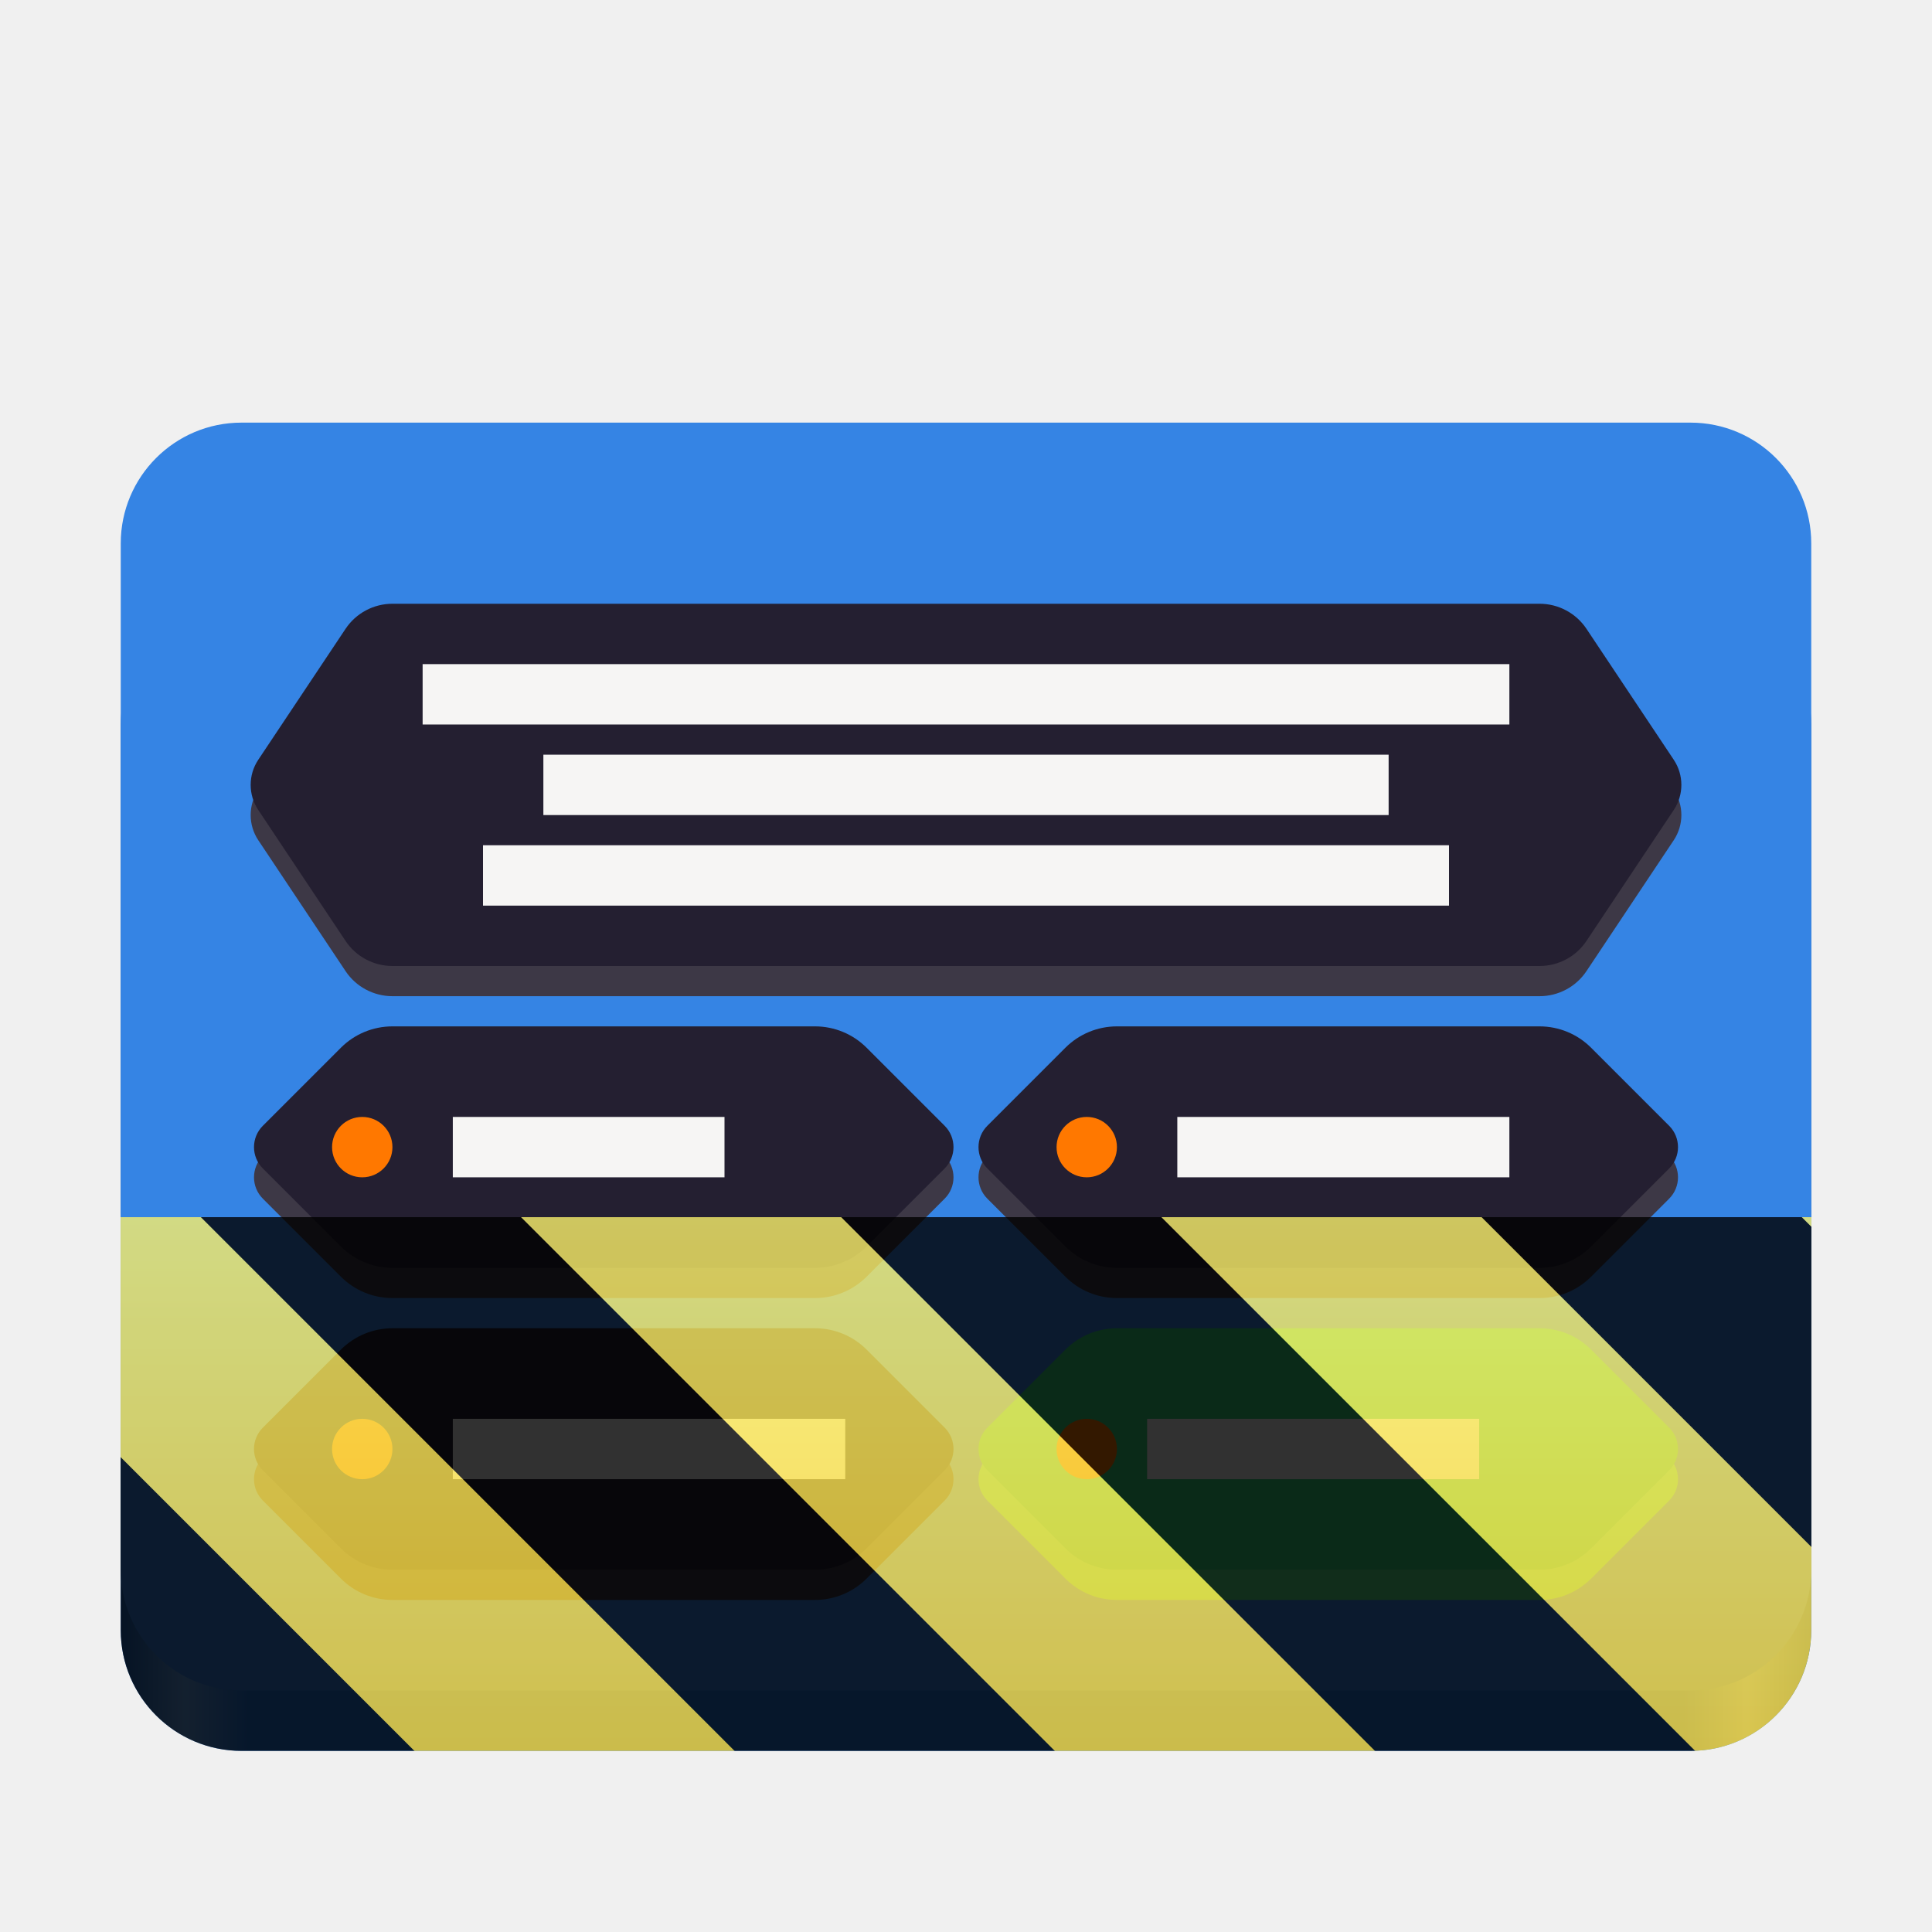
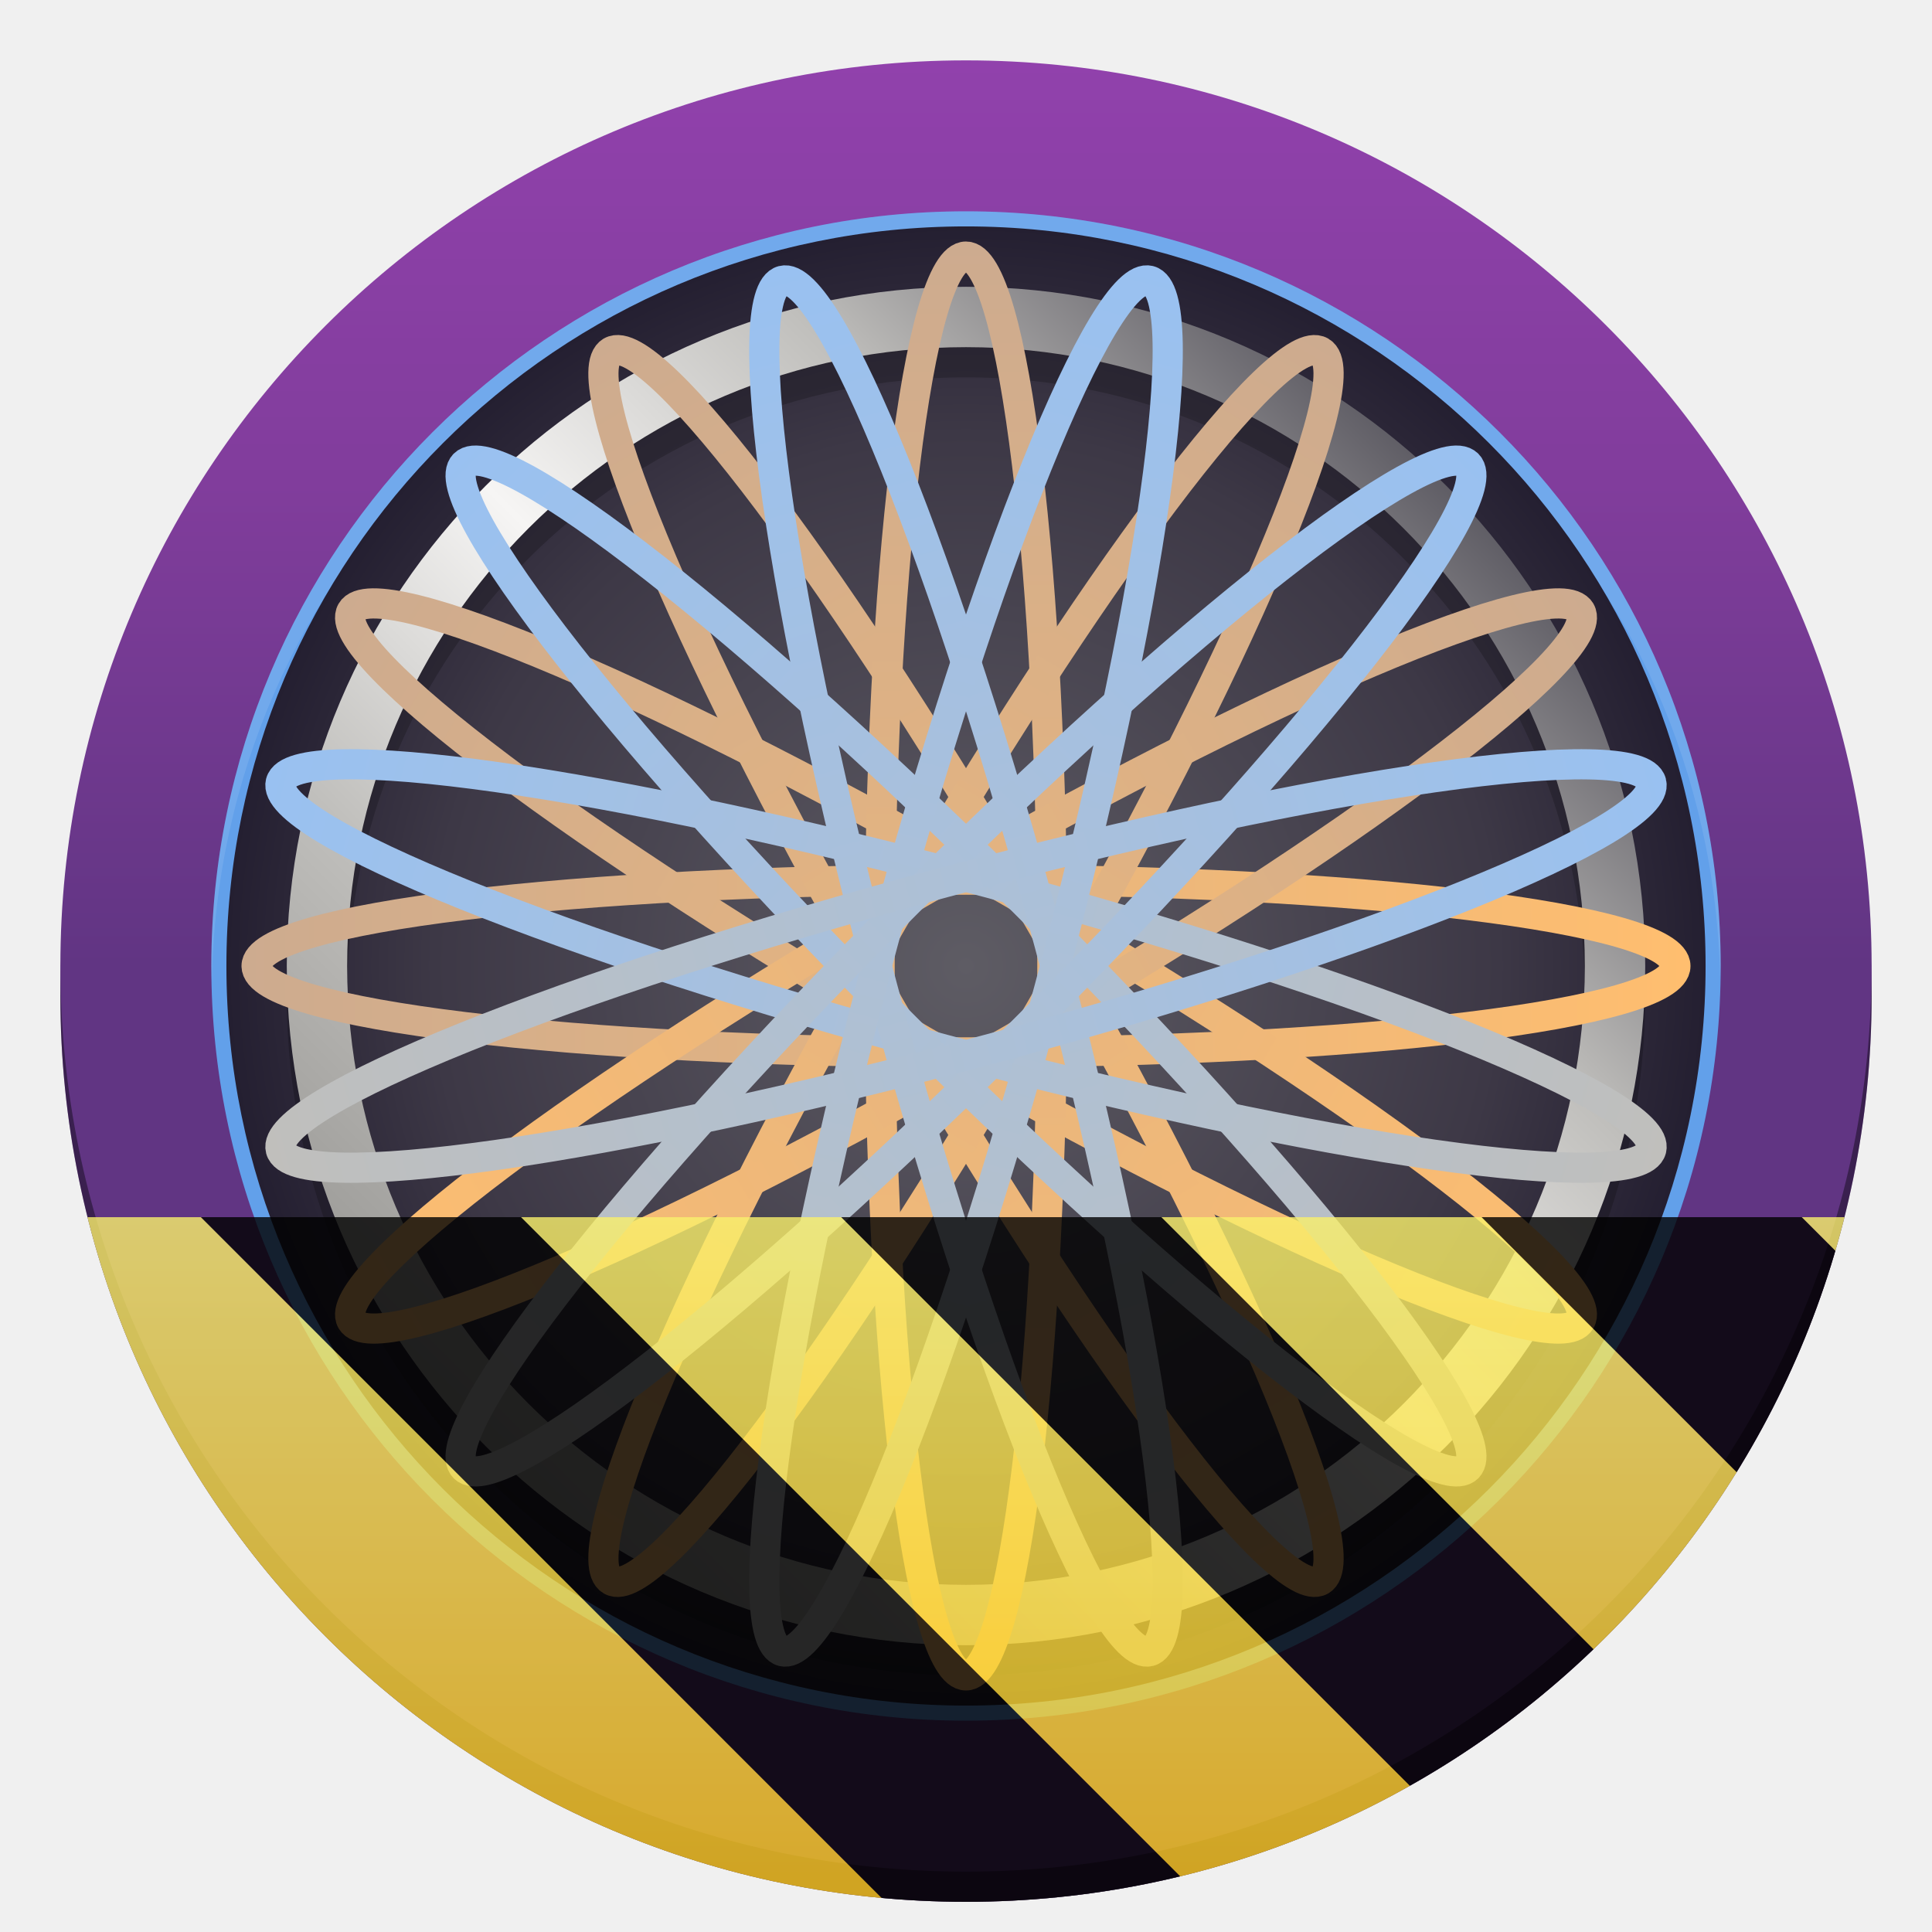
- <svg xmlns="http://www.w3.org/2000/svg" height="128px" viewBox="0 0 128 128" width="128px">
-   <linearGradient id="a" gradientUnits="userSpaceOnUse" x1="8" x2="120" y1="116" y2="116">
-     <stop offset="0" stop-color="#1a5fb4" />
-     <stop offset="0.038" stop-color="#62a0ea" />
-     <stop offset="0.077" stop-color="#1c71d8" />
-     <stop offset="0.923" stop-color="#1c71d8" />
-     <stop offset="0.962" stop-color="#62a0ea" />
-     <stop offset="1" stop-color="#1a5fb4" />
-   </linearGradient>
-   <clipPath id="b">
-     <rect height="128" width="128" />
-   </clipPath>
-   <clipPath id="c">
-     <rect height="128" width="128" />
-   </clipPath>
-   <filter id="d" height="100%" width="100%" x="0%" y="0%">
-     <feColorMatrix in="SourceGraphic" type="matrix" values="0 0 0 0 1 0 0 0 0 1 0 0 0 0 1 0 0 0 1 0" />
-   </filter>
-   <mask id="e">
-     <g clip-path="url(#c)" filter="url(#d)">
-       <g clip-path="url(#b)">
-         <path d="m 16 40 h 96 c 4.418 0 8 3.582 8 8 v 60 c 0 4.418 -3.582 8 -8 8 h -96 c -4.418 0 -8 -3.582 -8 -8 v -60 c 0 -4.418 3.582 -8 8 -8 z m 0 0" fill="url(#a)" />
-         <path d="m 16 28 h 96 c 4.418 0 8 3.582 8 8 v 68 c 0 4.418 -3.582 8 -8 8 h -96 c -4.418 0 -8 -3.582 -8 -8 v -68 c 0 -4.418 3.582 -8 8 -8 z m 0 0" fill="#3584e4" />
-         <path d="m 110.891 55.664 l -5.781 8.672 c -0.691 1.039 -1.859 1.664 -3.109 1.664 h -76 c -1.25 0 -2.418 -0.625 -3.109 -1.664 l -5.781 -8.672 c -0.672 -1.008 -0.672 -2.32 0 -3.328 l 5.781 -8.672 c 0.691 -1.039 1.859 -1.664 3.109 -1.664 h 76 c 1.25 0 2.418 0.625 3.109 1.664 l 5.781 8.672 c 0.672 1.008 0.672 2.32 0 3.328 z m 0 0" fill="#3d3846" />
-         <path d="m 110.586 99.414 l -5.172 5.172 c -0.906 0.906 -2.133 1.414 -3.414 1.414 h -28 c -1.281 0 -2.508 -0.508 -3.414 -1.414 l -5.172 -5.172 c -0.781 -0.781 -0.781 -2.047 0 -2.828 l 5.172 -5.172 c 0.906 -0.906 2.133 -1.414 3.414 -1.414 h 28 c 1.281 0 2.508 0.508 3.414 1.414 l 5.172 5.172 c 0.781 0.781 0.781 2.047 0 2.828 z m 0 0" fill="#57e389" />
-         <path d="m 62.586 99.414 l -5.172 5.172 c -0.906 0.906 -2.133 1.414 -3.414 1.414 h -28 c -1.281 0 -2.508 -0.508 -3.414 -1.414 l -5.172 -5.172 c -0.781 -0.781 -0.781 -2.047 0 -2.828 l 5.172 -5.172 c 0.906 -0.906 2.133 -1.414 3.414 -1.414 h 28 c 1.281 0 2.508 0.508 3.414 1.414 l 5.172 5.172 c 0.781 0.781 0.781 2.047 0 2.828 z m 0 0" fill="#3d3846" />
-         <path d="m 110.586 79.414 l -5.172 5.172 c -0.906 0.906 -2.133 1.414 -3.414 1.414 h -28 c -1.281 0 -2.508 -0.508 -3.414 -1.414 l -5.172 -5.172 c -0.781 -0.781 -0.781 -2.047 0 -2.828 l 5.172 -5.172 c 0.906 -0.906 2.133 -1.414 3.414 -1.414 h 28 c 1.281 0 2.508 0.508 3.414 1.414 l 5.172 5.172 c 0.781 0.781 0.781 2.047 0 2.828 z m 0 0" fill="#3d3846" />
-         <path d="m 62.586 79.414 l -5.172 5.172 c -0.906 0.906 -2.133 1.414 -3.414 1.414 h -28 c -1.281 0 -2.508 -0.508 -3.414 -1.414 l -5.172 -5.172 c -0.781 -0.781 -0.781 -2.047 0 -2.828 l 5.172 -5.172 c 0.906 -0.906 2.133 -1.414 3.414 -1.414 h 28 c 1.281 0 2.508 0.508 3.414 1.414 l 5.172 5.172 c 0.781 0.781 0.781 2.047 0 2.828 z m 0 0" fill="#3d3846" />
-         <path d="m 62.586 97.414 l -5.172 5.172 c -0.906 0.906 -2.133 1.414 -3.414 1.414 h -28 c -1.281 0 -2.508 -0.508 -3.414 -1.414 l -5.172 -5.172 c -0.781 -0.781 -0.781 -2.047 0 -2.828 l 5.172 -5.172 c 0.906 -0.906 2.133 -1.414 3.414 -1.414 h 28 c 1.281 0 2.508 0.508 3.414 1.414 l 5.172 5.172 c 0.781 0.781 0.781 2.047 0 2.828 z m 0 0" fill="#241f31" />
-         <path d="m 110.586 97.414 l -5.172 5.172 c -0.906 0.906 -2.133 1.414 -3.414 1.414 h -28 c -1.281 0 -2.508 -0.508 -3.414 -1.414 l -5.172 -5.172 c -0.781 -0.781 -0.781 -2.047 0 -2.828 l 5.172 -5.172 c 0.906 -0.906 2.133 -1.414 3.414 -1.414 h 28 c 1.281 0 2.508 0.508 3.414 1.414 l 5.172 5.172 c 0.781 0.781 0.781 2.047 0 2.828 z m 0 0" fill="#33d17a" />
-         <path d="m 62.586 77.414 l -5.172 5.172 c -0.906 0.906 -2.133 1.414 -3.414 1.414 h -28 c -1.281 0 -2.508 -0.508 -3.414 -1.414 l -5.172 -5.172 c -0.781 -0.781 -0.781 -2.047 0 -2.828 l 5.172 -5.172 c 0.906 -0.906 2.133 -1.414 3.414 -1.414 h 28 c 1.281 0 2.508 0.508 3.414 1.414 l 5.172 5.172 c 0.781 0.781 0.781 2.047 0 2.828 z m 0 0" fill="#241f31" />
-         <path d="m 110.586 77.414 l -5.172 5.172 c -0.906 0.906 -2.133 1.414 -3.414 1.414 h -28 c -1.281 0 -2.508 -0.508 -3.414 -1.414 l -5.172 -5.172 c -0.781 -0.781 -0.781 -2.047 0 -2.828 l 5.172 -5.172 c 0.906 -0.906 2.133 -1.414 3.414 -1.414 h 28 c 1.281 0 2.508 0.508 3.414 1.414 l 5.172 5.172 c 0.781 0.781 0.781 2.047 0 2.828 z m 0 0" fill="#241f31" />
-         <path d="m 110.891 53.664 l -5.781 8.672 c -0.691 1.039 -1.859 1.664 -3.109 1.664 h -76 c -1.25 0 -2.418 -0.625 -3.109 -1.664 l -5.781 -8.672 c -0.672 -1.008 -0.672 -2.32 0 -3.328 l 5.781 -8.672 c 0.691 -1.039 1.859 -1.664 3.109 -1.664 h 76 c 1.25 0 2.418 0.625 3.109 1.664 l 5.781 8.672 c 0.672 1.008 0.672 2.32 0 3.328 z m 0 0" fill="#241f31" />
-         <path d="m 28 44 h 72 v 4 h -72 z m 0 0" fill="#f6f5f4" />
-         <path d="m 36 50 h 56 v 4 h -56 z m 0 0" fill="#f6f5f4" />
-         <path d="m 32 56 h 64 v 4 h -64 z m 0 0" fill="#f6f5f4" />
-         <path d="m 30 74 h 18 v 4 h -18 z m 0 0" fill="#f6f5f4" />
-         <path d="m 78 74 h 22 v 4 h -22 z m 0 0" fill="#f6f5f4" />
-         <path d="m 30 94 h 26 v 4 h -26 z m 0 0" fill="#f6f5f4" />
-         <path d="m 76 94 h 22 v 4 h -22 z m 0 0" fill="#f6f5f4" />
-         <path d="m 26 96 c 0 1.105 -0.895 2 -2 2 s -2 -0.895 -2 -2 s 0.895 -2 2 -2 s 2 0.895 2 2 z m 0 0" fill="#ff7800" />
-         <path d="m 26 76 c 0 1.105 -0.895 2 -2 2 s -2 -0.895 -2 -2 s 0.895 -2 2 -2 s 2 0.895 2 2 z m 0 0" fill="#ff7800" />
-         <path d="m 74 96 c 0 1.105 -0.895 2 -2 2 s -2 -0.895 -2 -2 s 0.895 -2 2 -2 s 2 0.895 2 2 z m 0 0" fill="#ff7800" />
-         <path d="m 74 76 c 0 1.105 -0.895 2 -2 2 s -2 -0.895 -2 -2 s 0.895 -2 2 -2 s 2 0.895 2 2 z m 0 0" fill="#ff7800" />
+ <svg xmlns="http://www.w3.org/2000/svg" xmlns:xlink="http://www.w3.org/1999/xlink" height="128px" viewBox="0 0 128 128" width="128px">
+   <defs>
+     <linearGradient id="a" gradientUnits="userSpaceOnUse" x1="64" x2="64" y1="4" y2="64">
+       <stop offset="0" stop-color="#9141ac" />
+       <stop offset="0.467" stop-color="#813d9c" />
+       <stop offset="1" stop-color="#613583" />
+     </linearGradient>
+     <filter id="b" height="100%" width="100%" x="0%" y="0%">
+       <feColorMatrix in="SourceGraphic" type="matrix" values="0 0 0 0 1 0 0 0 0 1 0 0 0 0 1 0 0 0 1 0" />
+     </filter>
+     <mask id="c">
+       <g filter="url(#b)">
+         <rect fill-opacity="0.1" height="128" width="128" />
      </g>
+     </mask>
+     <radialGradient id="d" cx="64" cy="64" gradientUnits="userSpaceOnUse" r="49">
+       <stop offset="0" stop-color="#5e5c64" />
+       <stop offset="0.72" stop-color="#3d3846" />
+       <stop offset="1" stop-color="#241f31" />
+     </radialGradient>
+     <mask id="e">
+       <g filter="url(#b)">
+         <rect fill-opacity="0.2" height="128" width="128" />
+       </g>
+     </mask>
+     <linearGradient id="f" gradientUnits="userSpaceOnUse" x1="32" x2="96" y1="96" y2="32">
+       <stop offset="0" stop-color="#9a9996" />
+       <stop offset="0.25" stop-color="#c0bfbc" />
+       <stop offset="0.5" stop-color="#f6f5f4" />
+       <stop offset="0.75" stop-color="#c0bfbc" />
+       <stop offset="1" stop-color="#5e5c64" />
+     </linearGradient>
+     <linearGradient id="g" gradientUnits="userSpaceOnUse">
+       <stop offset="0" stop-color="#cdab8f" />
+       <stop offset="1" stop-color="#ffbe6f" />
+     </linearGradient>
+     <linearGradient id="h" x1="15.229" x2="111.23" xlink:href="#g" y1="91.229" y2="91.229" />
+     <linearGradient id="i" gradientTransform="matrix(0.866025 0.5 -0.5 0.866025 54.08581 -19.39227)" x1="15.229" x2="111.23" xlink:href="#g" y1="91.229" y2="91.229" />
+     <linearGradient id="j" gradientTransform="matrix(0.5 0.866025 -0.866025 0.5 110.6216 -9.143556)" x1="15.229" x2="111.23" xlink:href="#g" y1="91.229" y2="91.229" />
+     <linearGradient id="k" gradientTransform="matrix(0 1 -1 0 154.4587 28)" x1="15.229" x2="111.23" xlink:href="#g" y1="91.229" y2="91.229" />
+     <linearGradient id="l" gradientTransform="matrix(-0.5 0.866025 -0.866025 -0.5 173.851 82.08581)" x1="15.229" x2="111.23" xlink:href="#g" y1="91.229" y2="91.229" />
+     <linearGradient id="m" gradientTransform="matrix(-0.866025 0.5 -0.5 -0.866025 163.6023 138.6216)" x1="15.229" x2="111.23" xlink:href="#g" y1="91.229" y2="91.229" />
+     <linearGradient id="n" gradientUnits="userSpaceOnUse">
+       <stop offset="0" stop-color="#99c1f1" />
+       <stop offset="1" stop-color="#c0bfbc" />
+     </linearGradient>
+     <linearGradient id="o" gradientTransform="matrix(0.965926 0.258819 -0.258819 0.965926 25.76639 -13.2564)" x1="15.229" x2="111.23" xlink:href="#n" y1="91.229" y2="91.229" />
+     <linearGradient id="p" gradientTransform="matrix(0.707107 0.707107 -0.707107 0.707107 83.02836 -17.98945)" x1="15.229" x2="111.23" xlink:href="#n" y1="91.229" y2="91.229" />
+     <linearGradient id="q" gradientTransform="matrix(0.258819 0.965926 -0.965926 0.258819 134.9852 6.54259)" x1="15.229" x2="111.23" xlink:href="#n" y1="91.229" y2="91.229" />
+     <linearGradient id="r" gradientTransform="matrix(-0.258819 0.965926 -0.965926 -0.258819 167.7151 53.76639)" x1="15.229" x2="111.23" xlink:href="#n" y1="91.229" y2="91.229" />
+     <linearGradient id="s" gradientTransform="matrix(-0.707107 0.707107 -0.707107 -0.707107 172.4482 111.0284)" x1="15.229" x2="111.23" xlink:href="#n" y1="91.229" y2="91.229" />
+     <linearGradient id="t" gradientTransform="matrix(-0.965926 0.258819 -0.258819 -0.965926 147.9161 162.9852)" x1="15.229" x2="111.23" xlink:href="#n" y1="91.229" y2="91.229" />
+     <mask id="u">
+       <g filter="url(#b)">
+         <rect fill-opacity="0.1" height="128" width="128" />
+       </g>
+     </mask>
+     <clipPath id="v">
+       <rect height="152" width="192" />
+     </clipPath>
+     <g id="w" clip-path="url(#v)">
+       <path d="m 72 30 c -27.613 0 -50 22.387 -50 50 c 0.008 0.363 0.023 0.723 0.039 1.086 c 0.418 -27.301 22.66 -49.215 49.961 -49.234 c 27.18 0.016 49.371 21.742 49.961 48.914 c 0.016 -0.254 0.027 -0.512 0.039 -0.766 c 0 -27.613 -22.387 -50 -50 -50 z m 0 0" fill="#ffffff" />
    </g>
-   </mask>
-   <mask id="f">
-     <g filter="url(#d)">
-       <rect fill-opacity="0.8" height="128" width="128" />
+     <mask id="x">
+       <g filter="url(#b)">
+         <rect fill-opacity="0.2" height="128" width="128" />
+       </g>
+     </mask>
+     <clipPath id="y">
+       <rect height="152" width="192" />
+     </clipPath>
+     <g id="z" clip-path="url(#y)">
+       <path d="m 72 37 c -24.852 0 -45 20.148 -45 45 s 20.148 45 45 45 s 45 -20.148 45 -45 s -20.148 -45 -45 -45 z m 0 4 c 22.645 0 41 18.355 41 41 s -18.355 41 -41 41 s -41 -18.355 -41 -41 s 18.355 -41 41 -41 z m 0 0" />
    </g>
-   </mask>
-   <linearGradient id="g" gradientTransform="matrix(0 0.37 -0.98462 0 295.385 -30.36)" gradientUnits="userSpaceOnUse" x1="300" x2="428" y1="235" y2="235">
-     <stop offset="0" stop-color="#f9f06b" />
-     <stop offset="1" stop-color="#f5c211" />
-   </linearGradient>
-   <clipPath id="h">
-     <rect height="128" width="128" />
-   </clipPath>
-   <clipPath id="i">
-     <rect height="128" width="128" />
-   </clipPath>
-   <path d="m 16 40 h 96 c 4.418 0 8 3.582 8 8 v 60 c 0 4.418 -3.582 8 -8 8 h -96 c -4.418 0 -8 -3.582 -8 -8 v -60 c 0 -4.418 3.582 -8 8 -8 z m 0 0" fill="url(#a)" />
-   <path d="m 16 28 h 96 c 4.418 0 8 3.582 8 8 v 68 c 0 4.418 -3.582 8 -8 8 h -96 c -4.418 0 -8 -3.582 -8 -8 v -68 c 0 -4.418 3.582 -8 8 -8 z m 0 0" fill="#3584e4" />
-   <path d="m 110.891 55.664 l -5.781 8.672 c -0.691 1.039 -1.859 1.664 -3.109 1.664 h -76 c -1.25 0 -2.418 -0.625 -3.109 -1.664 l -5.781 -8.672 c -0.672 -1.008 -0.672 -2.32 0 -3.328 l 5.781 -8.672 c 0.691 -1.039 1.859 -1.664 3.109 -1.664 h 76 c 1.25 0 2.418 0.625 3.109 1.664 l 5.781 8.672 c 0.672 1.008 0.672 2.32 0 3.328 z m 0 0" fill="#3d3846" />
-   <path d="m 110.586 99.414 l -5.172 5.172 c -0.906 0.906 -2.133 1.414 -3.414 1.414 h -28 c -1.281 0 -2.508 -0.508 -3.414 -1.414 l -5.172 -5.172 c -0.781 -0.781 -0.781 -2.047 0 -2.828 l 5.172 -5.172 c 0.906 -0.906 2.133 -1.414 3.414 -1.414 h 28 c 1.281 0 2.508 0.508 3.414 1.414 l 5.172 5.172 c 0.781 0.781 0.781 2.047 0 2.828 z m 0 0" fill="#57e389" />
-   <path d="m 62.586 99.414 l -5.172 5.172 c -0.906 0.906 -2.133 1.414 -3.414 1.414 h -28 c -1.281 0 -2.508 -0.508 -3.414 -1.414 l -5.172 -5.172 c -0.781 -0.781 -0.781 -2.047 0 -2.828 l 5.172 -5.172 c 0.906 -0.906 2.133 -1.414 3.414 -1.414 h 28 c 1.281 0 2.508 0.508 3.414 1.414 l 5.172 5.172 c 0.781 0.781 0.781 2.047 0 2.828 z m 0 0" fill="#3d3846" />
-   <path d="m 110.586 79.414 l -5.172 5.172 c -0.906 0.906 -2.133 1.414 -3.414 1.414 h -28 c -1.281 0 -2.508 -0.508 -3.414 -1.414 l -5.172 -5.172 c -0.781 -0.781 -0.781 -2.047 0 -2.828 l 5.172 -5.172 c 0.906 -0.906 2.133 -1.414 3.414 -1.414 h 28 c 1.281 0 2.508 0.508 3.414 1.414 l 5.172 5.172 c 0.781 0.781 0.781 2.047 0 2.828 z m 0 0" fill="#3d3846" />
-   <path d="m 62.586 79.414 l -5.172 5.172 c -0.906 0.906 -2.133 1.414 -3.414 1.414 h -28 c -1.281 0 -2.508 -0.508 -3.414 -1.414 l -5.172 -5.172 c -0.781 -0.781 -0.781 -2.047 0 -2.828 l 5.172 -5.172 c 0.906 -0.906 2.133 -1.414 3.414 -1.414 h 28 c 1.281 0 2.508 0.508 3.414 1.414 l 5.172 5.172 c 0.781 0.781 0.781 2.047 0 2.828 z m 0 0" fill="#3d3846" />
-   <path d="m 62.586 97.414 l -5.172 5.172 c -0.906 0.906 -2.133 1.414 -3.414 1.414 h -28 c -1.281 0 -2.508 -0.508 -3.414 -1.414 l -5.172 -5.172 c -0.781 -0.781 -0.781 -2.047 0 -2.828 l 5.172 -5.172 c 0.906 -0.906 2.133 -1.414 3.414 -1.414 h 28 c 1.281 0 2.508 0.508 3.414 1.414 l 5.172 5.172 c 0.781 0.781 0.781 2.047 0 2.828 z m 0 0" fill="#241f31" />
-   <path d="m 110.586 97.414 l -5.172 5.172 c -0.906 0.906 -2.133 1.414 -3.414 1.414 h -28 c -1.281 0 -2.508 -0.508 -3.414 -1.414 l -5.172 -5.172 c -0.781 -0.781 -0.781 -2.047 0 -2.828 l 5.172 -5.172 c 0.906 -0.906 2.133 -1.414 3.414 -1.414 h 28 c 1.281 0 2.508 0.508 3.414 1.414 l 5.172 5.172 c 0.781 0.781 0.781 2.047 0 2.828 z m 0 0" fill="#33d17a" />
-   <path d="m 62.586 77.414 l -5.172 5.172 c -0.906 0.906 -2.133 1.414 -3.414 1.414 h -28 c -1.281 0 -2.508 -0.508 -3.414 -1.414 l -5.172 -5.172 c -0.781 -0.781 -0.781 -2.047 0 -2.828 l 5.172 -5.172 c 0.906 -0.906 2.133 -1.414 3.414 -1.414 h 28 c 1.281 0 2.508 0.508 3.414 1.414 l 5.172 5.172 c 0.781 0.781 0.781 2.047 0 2.828 z m 0 0" fill="#241f31" />
-   <path d="m 110.586 77.414 l -5.172 5.172 c -0.906 0.906 -2.133 1.414 -3.414 1.414 h -28 c -1.281 0 -2.508 -0.508 -3.414 -1.414 l -5.172 -5.172 c -0.781 -0.781 -0.781 -2.047 0 -2.828 l 5.172 -5.172 c 0.906 -0.906 2.133 -1.414 3.414 -1.414 h 28 c 1.281 0 2.508 0.508 3.414 1.414 l 5.172 5.172 c 0.781 0.781 0.781 2.047 0 2.828 z m 0 0" fill="#241f31" />
-   <path d="m 110.891 53.664 l -5.781 8.672 c -0.691 1.039 -1.859 1.664 -3.109 1.664 h -76 c -1.25 0 -2.418 -0.625 -3.109 -1.664 l -5.781 -8.672 c -0.672 -1.008 -0.672 -2.32 0 -3.328 l 5.781 -8.672 c 0.691 -1.039 1.859 -1.664 3.109 -1.664 h 76 c 1.25 0 2.418 0.625 3.109 1.664 l 5.781 8.672 c 0.672 1.008 0.672 2.32 0 3.328 z m 0 0" fill="#241f31" />
-   <g fill="#f6f5f4">
-     <path d="m 28 44 h 72 v 4 h -72 z m 0 0" />
-     <path d="m 36 50 h 56 v 4 h -56 z m 0 0" />
-     <path d="m 32 56 h 64 v 4 h -64 z m 0 0" />
-     <path d="m 30 74 h 18 v 4 h -18 z m 0 0" />
-     <path d="m 78 74 h 22 v 4 h -22 z m 0 0" />
-     <path d="m 30 94 h 26 v 4 h -26 z m 0 0" />
-     <path d="m 76 94 h 22 v 4 h -22 z m 0 0" />
+     <clipPath id="A">
+       <rect height="128" width="128" />
+     </clipPath>
+     <clipPath id="B">
+       <rect height="128" width="128" />
+     </clipPath>
+     <mask id="C">
+       <g clip-path="url(#B)" filter="url(#b)">
+         <g clip-path="url(#A)">
+           <path d="m 124 66 c 0 33.137 -26.863 60 -60 60 s -60 -26.863 -60 -60 s 26.863 -60 60 -60 s 60 26.863 60 60 z m 0 0" fill="#613583" />
+           <path d="m 124 66 c 0 33.137 -26.863 60 -60 60 s -60 -26.863 -60 -60 s 26.863 -60 60 -60 s 60 26.863 60 60 z m 0 0" fill-opacity="0.4" />
+           <path d="m 64 8 c 30.93 0 56 25.07 56 56 v 2 c 0 30.93 -25.07 56 -56 56 s -56 -25.07 -56 -56 v -2 c 0 -30.93 25.07 -56 56 -56 z m 0 0" fill="#d5d3cf" />
+           <path d="m 124 64 c 0 33.137 -26.863 60 -60 60 s -60 -26.863 -60 -60 s 26.863 -60 60 -60 s 60 26.863 60 60 z m 0 0" fill="url(#a)" />
+           <path d="m 114 64 c 0 27.613 -22.387 50 -50 50 s -50 -22.387 -50 -50 s 22.387 -50 50 -50 s 50 22.387 50 50 z m 0 0" fill="#62a0ea" />
+           <use mask="url(#u)" transform="matrix(1 0 0 1 -8 -16)" xlink:href="#w" />
+           <path d="m 113 64 c 0 27.062 -21.938 49 -49 49 s -49 -21.938 -49 -49 s 21.938 -49 49 -49 s 49 21.938 49 49 z m 0 0" fill="url(#d)" />
+           <use mask="url(#x)" transform="matrix(1 0 0 1 -8 -16)" xlink:href="#z" />
+           <path d="m 64 19 c -24.852 0 -45 20.148 -45 45 s 20.148 45 45 45 s 45 -20.148 45 -45 s -20.148 -45 -45 -45 z m 0 4 c 22.645 0 41 18.355 41 41 s -18.355 41 -41 41 s -41 -18.355 -41 -41 s 18.355 -41 41 -41 z m 0 0" fill="url(#f)" />
+           <path d="m 63.229 85.507 c -25.957 0 -47 2.562 -47 5.723 c 0 3.16 21.043 5.723 47 5.723 c 25.957 0 47 -2.562 47 -5.723 c 0 -3.16 -21.043 -5.723 -47 -5.723 z m 0 0" fill="none" stroke="url(#h)" stroke-linecap="round" stroke-linejoin="round" stroke-width="2" transform="matrix(1 0 0 1 0.770651 -27.22939)" />
+           <path d="m 66.089 86.272 c -22.477 -12.977 -41.984 -21.281 -43.562 -18.543 c -1.582 2.738 15.363 15.477 37.844 28.457 c 22.477 12.977 41.984 21.281 43.562 18.543 c 1.582 -2.738 -15.363 -15.477 -37.844 -28.457 z m 0 0" fill="none" stroke="url(#i)" stroke-linecap="round" stroke-linejoin="round" stroke-width="2" transform="matrix(1 0 0 1 0.770651 -27.22939)" />
+           <path d="m 68.186 88.37 c -12.98 -22.48 -25.719 -39.426 -28.457 -37.844 c -2.738 1.578 5.566 21.086 18.543 43.562 c 12.98 22.48 25.719 39.426 28.457 37.844 c 2.738 -1.578 -5.566 -21.086 -18.543 -43.562 z m 0 0" fill="none" stroke="url(#j)" stroke-linecap="round" stroke-linejoin="round" stroke-width="2" transform="matrix(1 0 0 1 0.770651 -27.22939)" />
+           <path d="m 68.952 91.229 c 0 -25.957 -2.562 -47 -5.723 -47 c -3.16 0 -5.723 21.043 -5.723 47 c 0 25.957 2.562 47 5.723 47 c 3.16 0 5.723 -21.043 5.723 -47 z m 0 0" fill="none" stroke="url(#k)" stroke-linecap="round" stroke-linejoin="round" stroke-width="2" transform="matrix(1 0 0 1 0.770651 -27.22939)" />
+           <path d="m 68.186 94.089 c 12.977 -22.477 21.281 -41.984 18.543 -43.562 c -2.738 -1.582 -15.477 15.363 -28.457 37.844 c -12.977 22.477 -21.281 41.984 -18.543 43.562 c 2.738 1.582 15.477 -15.363 28.457 -37.844 z m 0 0" fill="none" stroke="url(#l)" stroke-linecap="round" stroke-linejoin="round" stroke-width="2" transform="matrix(1 0 0 1 0.770651 -27.22939)" />
+           <path d="m 66.089 96.186 c 22.48 -12.98 39.426 -25.719 37.844 -28.457 c -1.578 -2.738 -21.086 5.566 -43.562 18.543 c -22.48 12.98 -39.426 25.719 -37.844 28.457 c 1.578 2.738 21.086 -5.566 43.562 -18.543 z m 0 0" fill="none" stroke="url(#m)" stroke-linecap="round" stroke-linejoin="round" stroke-width="2" transform="matrix(1 0 0 1 0.770651 -27.22939)" />
+           <path d="m 64.71 85.702 c -25.074 -6.719 -46.062 -9.691 -46.879 -6.637 c -0.816 3.051 18.844 10.973 43.918 17.691 c 25.074 6.719 46.062 9.691 46.879 6.637 c 0.816 -3.051 -18.844 -10.973 -43.918 -17.691 z m 0 0" fill="none" stroke="url(#o)" stroke-linecap="round" stroke-linejoin="round" stroke-width="2" transform="matrix(1 0 0 1 0.770651 -27.22939)" />
+           <path d="m 67.276 87.183 c -18.355 -18.355 -35.047 -31.422 -37.281 -29.188 s 10.832 18.926 29.188 37.281 c 18.355 18.355 35.047 31.422 37.281 29.188 s -10.832 -18.926 -29.188 -37.281 z m 0 0" fill="none" stroke="url(#p)" stroke-linecap="round" stroke-linejoin="round" stroke-width="2" transform="matrix(1 0 0 1 0.770651 -27.22939)" />
+           <path d="m 68.757 89.749 c -6.719 -25.074 -14.641 -44.734 -17.691 -43.918 c -3.055 0.816 -0.082 21.805 6.637 46.879 s 14.641 44.734 17.691 43.918 c 3.055 -0.816 0.082 -21.805 -6.637 -46.879 z m 0 0" fill="none" stroke="url(#q)" stroke-linecap="round" stroke-linejoin="round" stroke-width="2" transform="matrix(1 0 0 1 0.770651 -27.22939)" />
+           <path d="m 68.757 92.71 c 6.719 -25.074 9.691 -46.062 6.637 -46.879 c -3.051 -0.816 -10.973 18.844 -17.691 43.918 c -6.719 25.074 -9.691 46.062 -6.637 46.879 c 3.051 0.816 10.973 -18.844 17.691 -43.918 z m 0 0" fill="none" stroke="url(#r)" stroke-linecap="round" stroke-linejoin="round" stroke-width="2" transform="matrix(1 0 0 1 0.770651 -27.22939)" />
+           <path d="m 67.276 95.276 c 18.355 -18.355 31.422 -35.047 29.188 -37.281 s -18.926 10.832 -37.281 29.188 c -18.355 18.355 -31.422 35.047 -29.188 37.281 s 18.926 -10.832 37.281 -29.188 z m 0 0" fill="none" stroke="url(#s)" stroke-linecap="round" stroke-linejoin="round" stroke-width="2" transform="matrix(1 0 0 1 0.770651 -27.22939)" />
+           <path d="m 64.71 96.757 c 25.074 -6.719 44.734 -14.641 43.918 -17.691 c -0.816 -3.055 -21.805 -0.082 -46.879 6.637 c -25.074 6.719 -44.734 14.641 -43.918 17.691 c 0.816 3.055 21.805 0.082 46.879 -6.637 z m 0 0" fill="none" stroke="url(#t)" stroke-linecap="round" stroke-linejoin="round" stroke-width="2" transform="matrix(1 0 0 1 0.770651 -27.22939)" />
+         </g>
+       </g>
+     </mask>
+     <mask id="D">
+       <g filter="url(#b)">
+         <rect fill-opacity="0.8" height="128" width="128" />
+       </g>
+     </mask>
+     <linearGradient id="E" gradientTransform="matrix(0 0.37 -0.98462 0 295.385 -30.36)" gradientUnits="userSpaceOnUse" x1="300" x2="428" y1="235" y2="235">
+       <stop offset="0" stop-color="#f9f06b" />
+       <stop offset="1" stop-color="#f5c211" />
+     </linearGradient>
+     <clipPath id="F">
+       <rect height="128" width="128" />
+     </clipPath>
+     <clipPath id="G">
+       <rect height="128" width="128" />
+     </clipPath>
+   </defs>
+   <path d="m 124 66 c 0 33.137 -26.863 60 -60 60 s -60 -26.863 -60 -60 s 26.863 -60 60 -60 s 60 26.863 60 60 z m 0 0" fill="#613583" />
+   <path d="m 124 66 c 0 33.137 -26.863 60 -60 60 s -60 -26.863 -60 -60 s 26.863 -60 60 -60 s 60 26.863 60 60 z m 0 0" fill-opacity="0.4" />
+   <path d="m 64 8 c 30.93 0 56 25.07 56 56 v 2 c 0 30.93 -25.07 56 -56 56 s -56 -25.07 -56 -56 v -2 c 0 -30.93 25.07 -56 56 -56 z m 0 0" fill="#d5d3cf" />
+   <path d="m 124 64 c 0 33.137 -26.863 60 -60 60 s -60 -26.863 -60 -60 s 26.863 -60 60 -60 s 60 26.863 60 60 z m 0 0" fill="url(#a)" />
+   <path d="m 114 64 c 0 27.613 -22.387 50 -50 50 s -50 -22.387 -50 -50 s 22.387 -50 50 -50 s 50 22.387 50 50 z m 0 0" fill="#62a0ea" />
+   <use mask="url(#c)" transform="matrix(1 0 0 1 -8 -16)" xlink:href="#w" />
+   <path d="m 113 64 c 0 27.062 -21.938 49 -49 49 s -49 -21.938 -49 -49 s 21.938 -49 49 -49 s 49 21.938 49 49 z m 0 0" fill="url(#d)" />
+   <use mask="url(#e)" transform="matrix(1 0 0 1 -8 -16)" xlink:href="#z" />
+   <path d="m 64 19 c -24.852 0 -45 20.148 -45 45 s 20.148 45 45 45 s 45 -20.148 45 -45 s -20.148 -45 -45 -45 z m 0 4 c 22.645 0 41 18.355 41 41 s -18.355 41 -41 41 s -41 -18.355 -41 -41 s 18.355 -41 41 -41 z m 0 0" fill="url(#f)" />
+   <g fill="none" stroke-linecap="round" stroke-linejoin="round" stroke-width="2">
+     <path d="m 63.229 85.507 c -25.957 0 -47 2.562 -47 5.723 c 0 3.16 21.043 5.723 47 5.723 c 25.957 0 47 -2.562 47 -5.723 c 0 -3.16 -21.043 -5.723 -47 -5.723 z m 0 0" stroke="url(#h)" transform="matrix(1 0 0 1 0.770651 -27.22939)" />
+     <path d="m 66.089 86.272 c -22.477 -12.977 -41.984 -21.281 -43.562 -18.543 c -1.582 2.738 15.363 15.477 37.844 28.457 c 22.477 12.977 41.984 21.281 43.562 18.543 c 1.582 -2.738 -15.363 -15.477 -37.844 -28.457 z m 0 0" stroke="url(#i)" transform="matrix(1 0 0 1 0.770651 -27.22939)" />
+     <path d="m 68.186 88.37 c -12.98 -22.48 -25.719 -39.426 -28.457 -37.844 c -2.738 1.578 5.566 21.086 18.543 43.562 c 12.98 22.48 25.719 39.426 28.457 37.844 c 2.738 -1.578 -5.566 -21.086 -18.543 -43.562 z m 0 0" stroke="url(#j)" transform="matrix(1 0 0 1 0.770651 -27.22939)" />
+     <path d="m 68.952 91.229 c 0 -25.957 -2.562 -47 -5.723 -47 c -3.16 0 -5.723 21.043 -5.723 47 c 0 25.957 2.562 47 5.723 47 c 3.16 0 5.723 -21.043 5.723 -47 z m 0 0" stroke="url(#k)" transform="matrix(1 0 0 1 0.770651 -27.22939)" />
+     <path d="m 68.186 94.089 c 12.977 -22.477 21.281 -41.984 18.543 -43.562 c -2.738 -1.582 -15.477 15.363 -28.457 37.844 c -12.977 22.477 -21.281 41.984 -18.543 43.562 c 2.738 1.582 15.477 -15.363 28.457 -37.844 z m 0 0" stroke="url(#l)" transform="matrix(1 0 0 1 0.770651 -27.22939)" />
+     <path d="m 66.089 96.186 c 22.48 -12.98 39.426 -25.719 37.844 -28.457 c -1.578 -2.738 -21.086 5.566 -43.562 18.543 c -22.48 12.98 -39.426 25.719 -37.844 28.457 c 1.578 2.738 21.086 -5.566 43.562 -18.543 z m 0 0" stroke="url(#m)" transform="matrix(1 0 0 1 0.770651 -27.22939)" />
+     <path d="m 64.71 85.702 c -25.074 -6.719 -46.062 -9.691 -46.879 -6.637 c -0.816 3.051 18.844 10.973 43.918 17.691 c 25.074 6.719 46.062 9.691 46.879 6.637 c 0.816 -3.051 -18.844 -10.973 -43.918 -17.691 z m 0 0" stroke="url(#o)" transform="matrix(1 0 0 1 0.770651 -27.22939)" />
+     <path d="m 67.276 87.183 c -18.355 -18.355 -35.047 -31.422 -37.281 -29.188 s 10.832 18.926 29.188 37.281 c 18.355 18.355 35.047 31.422 37.281 29.188 s -10.832 -18.926 -29.188 -37.281 z m 0 0" stroke="url(#p)" transform="matrix(1 0 0 1 0.770651 -27.22939)" />
+     <path d="m 68.757 89.749 c -6.719 -25.074 -14.641 -44.734 -17.691 -43.918 c -3.055 0.816 -0.082 21.805 6.637 46.879 s 14.641 44.734 17.691 43.918 c 3.055 -0.816 0.082 -21.805 -6.637 -46.879 z m 0 0" stroke="url(#q)" transform="matrix(1 0 0 1 0.770651 -27.22939)" />
+     <path d="m 68.757 92.71 c 6.719 -25.074 9.691 -46.062 6.637 -46.879 c -3.051 -0.816 -10.973 18.844 -17.691 43.918 c -6.719 25.074 -9.691 46.062 -6.637 46.879 c 3.051 0.816 10.973 -18.844 17.691 -43.918 z m 0 0" stroke="url(#r)" transform="matrix(1 0 0 1 0.770651 -27.22939)" />
+     <path d="m 67.276 95.276 c 18.355 -18.355 31.422 -35.047 29.188 -37.281 s -18.926 10.832 -37.281 29.188 c -18.355 18.355 -31.422 35.047 -29.188 37.281 s 18.926 -10.832 37.281 -29.188 z m 0 0" stroke="url(#s)" transform="matrix(1 0 0 1 0.770651 -27.22939)" />
+     <path d="m 64.71 96.757 c 25.074 -6.719 44.734 -14.641 43.918 -17.691 c -0.816 -3.055 -21.805 -0.082 -46.879 6.637 c -25.074 6.719 -44.734 14.641 -43.918 17.691 c 0.816 3.055 21.805 0.082 46.879 -6.637 z m 0 0" stroke="url(#t)" transform="matrix(1 0 0 1 0.770651 -27.22939)" />
  </g>
-   <path d="m 26 96 c 0 1.105 -0.895 2 -2 2 s -2 -0.895 -2 -2 s 0.895 -2 2 -2 s 2 0.895 2 2 z m 0 0" fill="#ff7800" />
-   <path d="m 26 76 c 0 1.105 -0.895 2 -2 2 s -2 -0.895 -2 -2 s 0.895 -2 2 -2 s 2 0.895 2 2 z m 0 0" fill="#ff7800" />
-   <path d="m 74 96 c 0 1.105 -0.895 2 -2 2 s -2 -0.895 -2 -2 s 0.895 -2 2 -2 s 2 0.895 2 2 z m 0 0" fill="#ff7800" />
-   <path d="m 74 76 c 0 1.105 -0.895 2 -2 2 s -2 -0.895 -2 -2 s 0.895 -2 2 -2 s 2 0.895 2 2 z m 0 0" fill="#ff7800" />
-   <g clip-path="url(#i)" mask="url(#e)">
-     <g clip-path="url(#h)" mask="url(#f)">
-       <path d="m 128 80.641 v 47.359 h -128 v -47.359 z m 0 0" fill="url(#g)" />
+   <g clip-path="url(#G)" mask="url(#C)">
+     <g clip-path="url(#F)" mask="url(#D)">
+       <path d="m 128 80.641 v 47.359 h -128 v -47.359 z m 0 0" fill="url(#E)" />
      <path d="m 13.309 80.641 l 47.355 47.359 h 21.215 l -47.359 -47.359 z m 42.422 0 l 47.363 47.359 h 21.215 l -47.363 -47.359 z m 42.43 0 l 29.84 29.84 v -21.211 l -8.629 -8.629 z m -98.16 7.906 v 21.215 l 18.238 18.238 h 21.215 z m 0 0" />
    </g>
  </g>
</svg>
